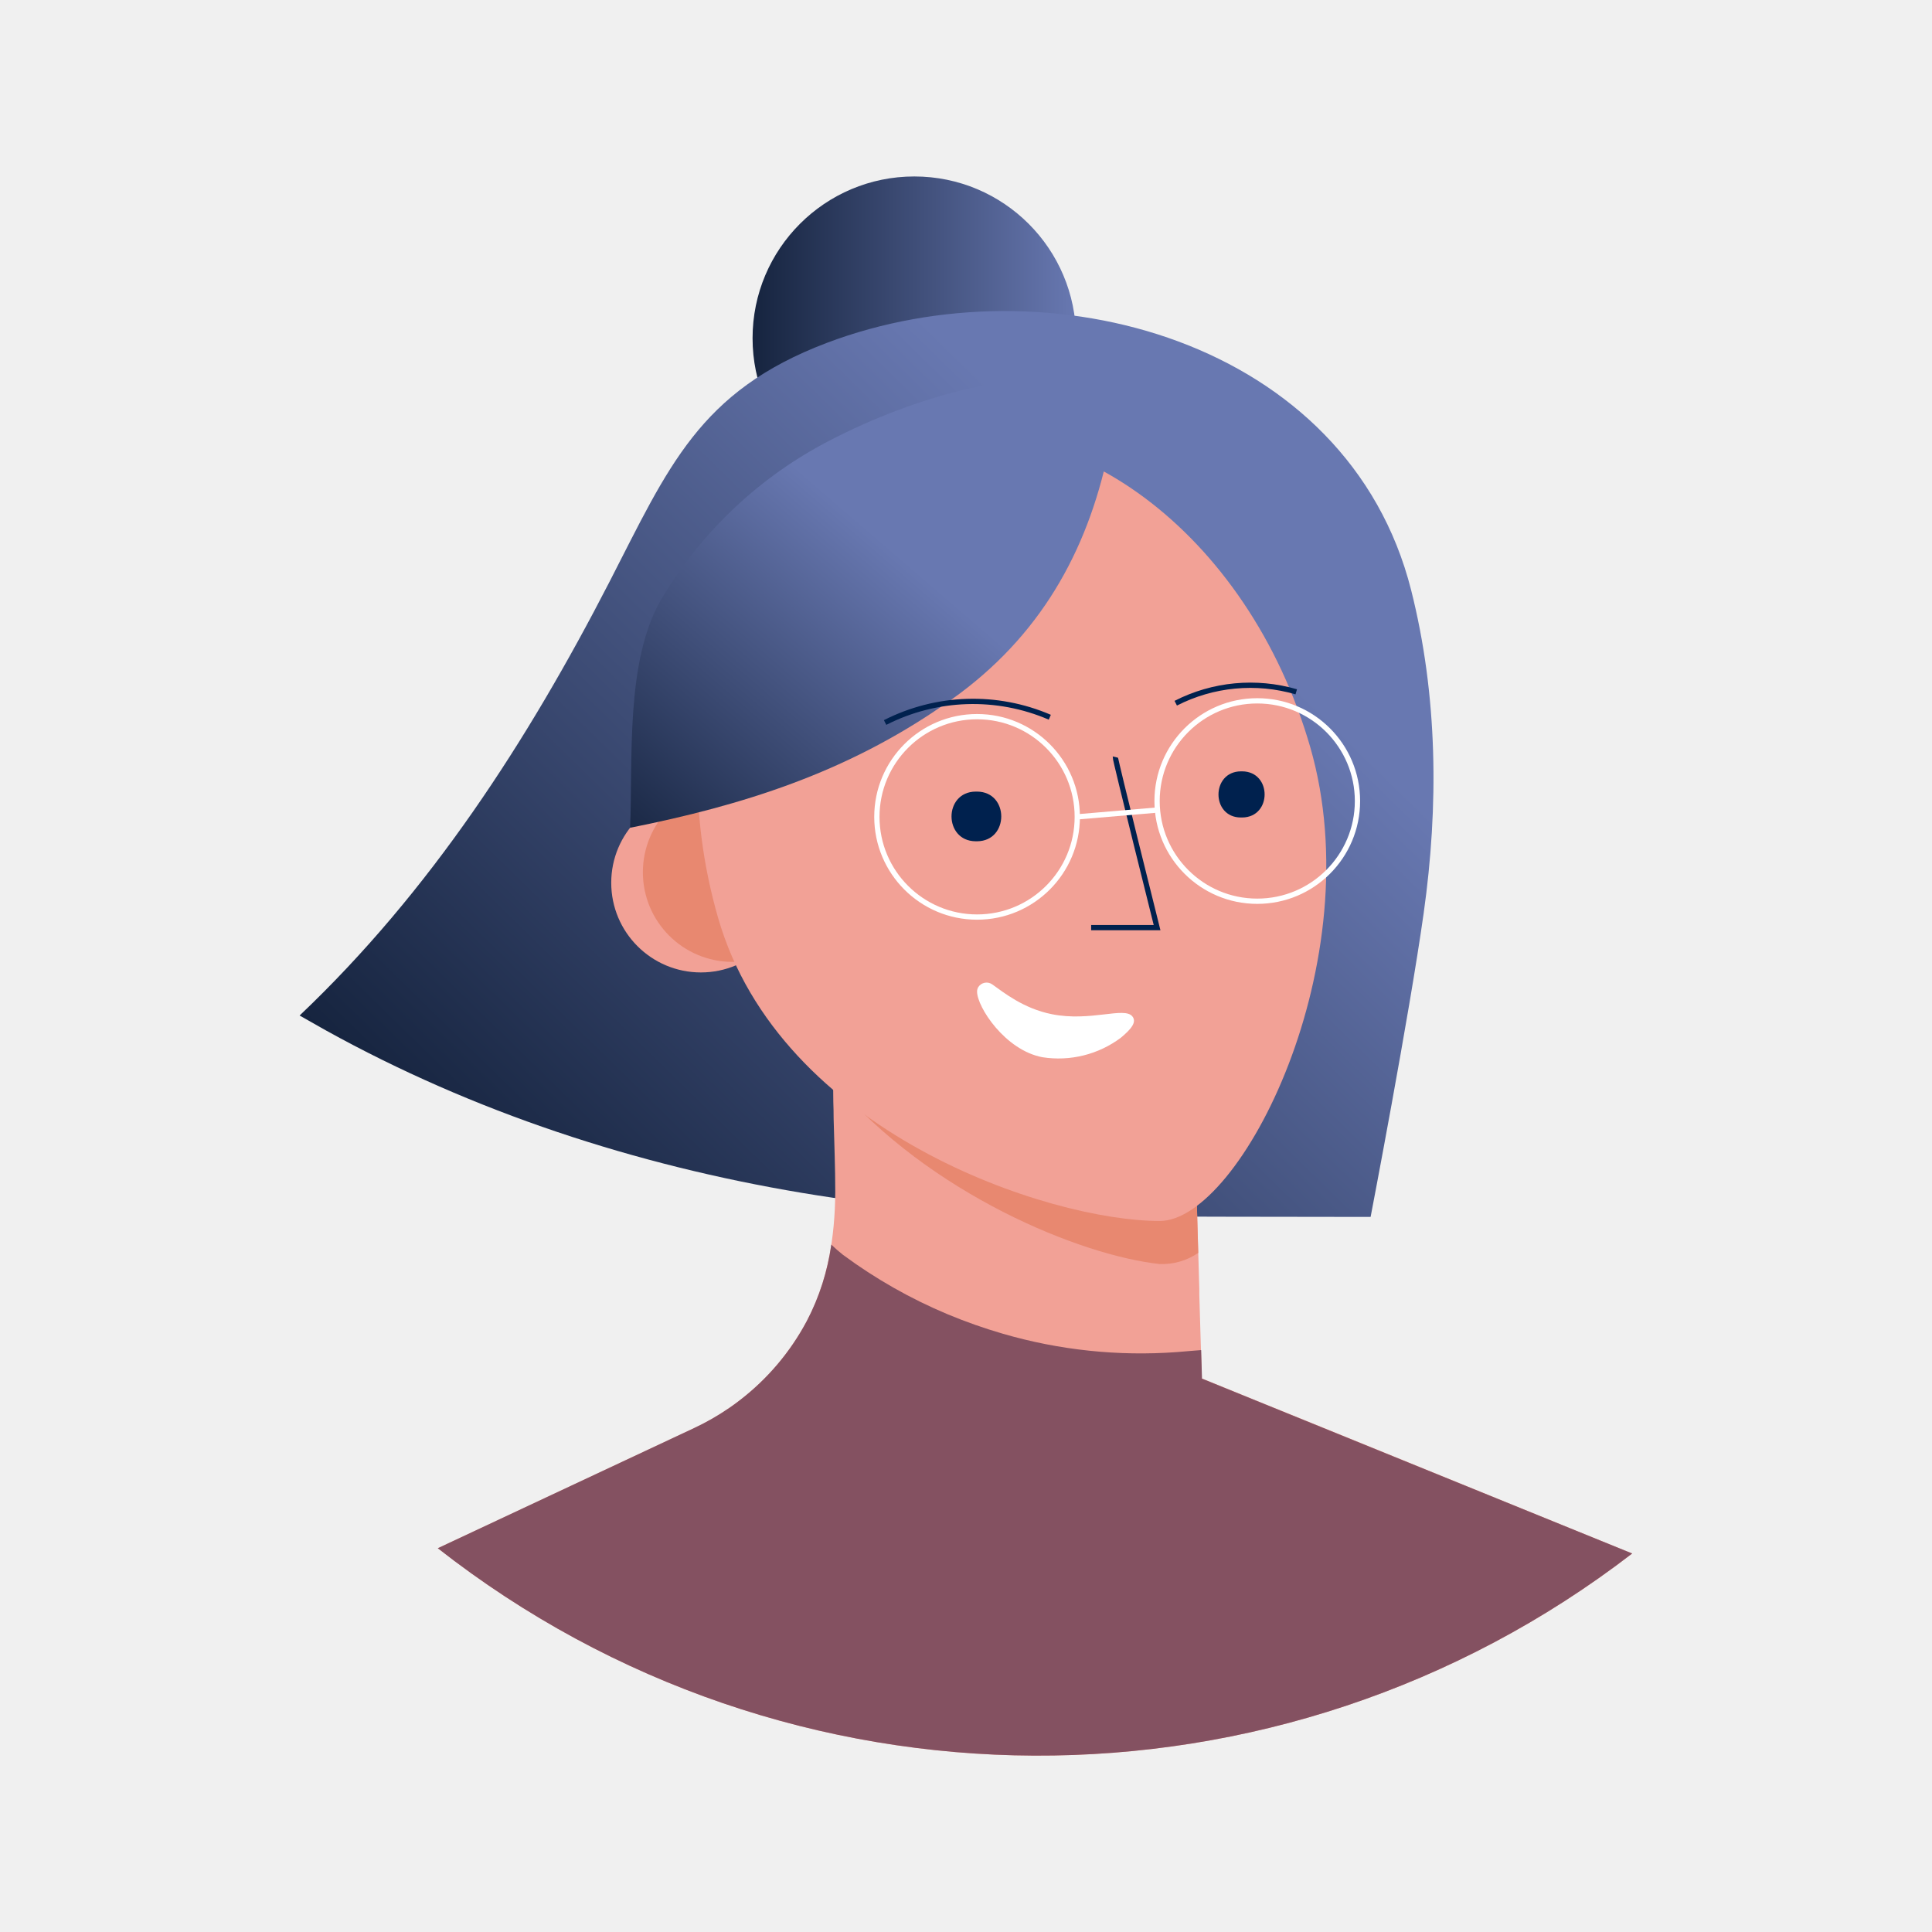
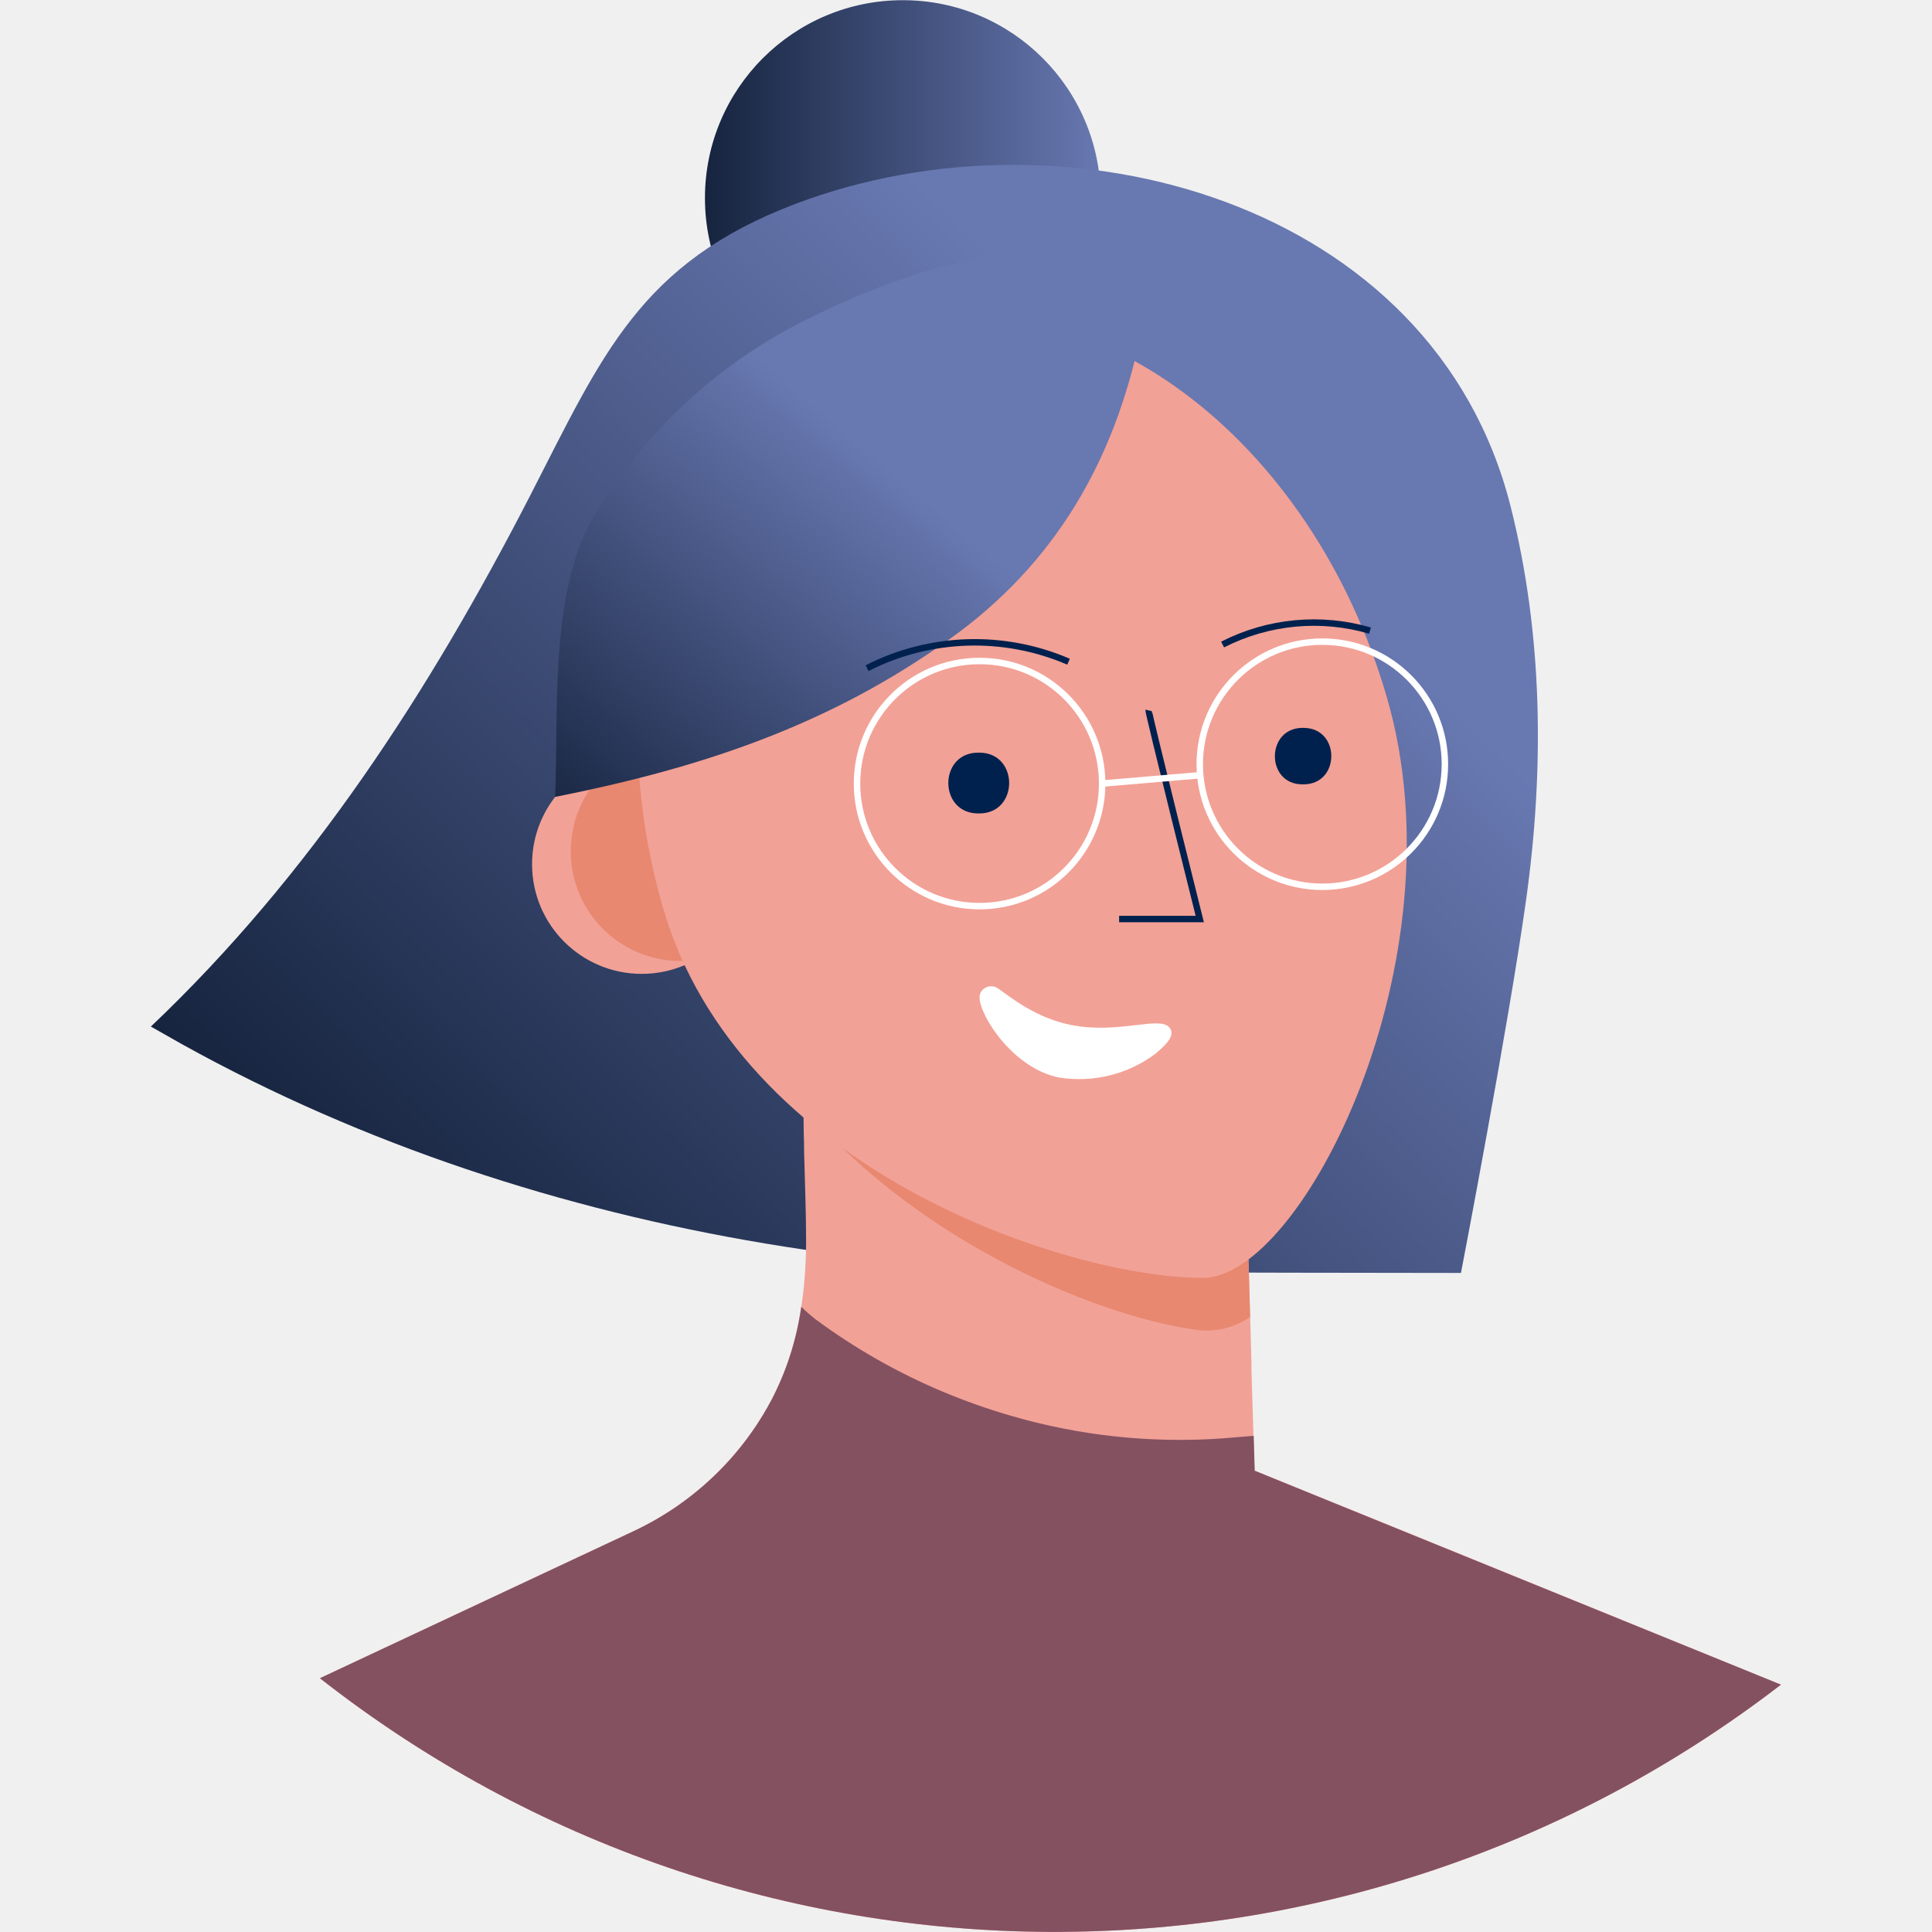
- <svg xmlns="http://www.w3.org/2000/svg" xmlns:xlink="http://www.w3.org/1999/xlink" width="800px" height="800px" viewBox="0 0 366.34 366.34" id="Layer_1" data-name="Layer 1">
+ <svg xmlns="http://www.w3.org/2000/svg" xmlns:xlink="http://www.w3.org/1999/xlink" width="800px" height="800px" viewBox="56.78 33.43 252.77 299.48" id="Layer_1" data-name="Layer 1">
  <defs>
    <style>.cls-1{fill:url(#linear-gradient);}.cls-2{fill:url(#linear-gradient-2);}.cls-3{fill:#f2a196;}.cls-4{fill:#e88870;}.cls-5{fill:#00214e;}.cls-6,.cls-8{fill:none;stroke-miterlimit:10;}.cls-6{stroke:#ffffff;}.cls-7{fill:url(#linear-gradient-3);}.cls-8{stroke:#00214e;}.cls-9{fill:#845161;}.cls-10{fill:#ffffff;}</style>
    <linearGradient id="linear-gradient" x1="142.7" y1="64.13" x2="204.05" y2="64.13" gradientUnits="userSpaceOnUse">
      <stop offset="0" stop-color="#16243f" />
      <stop offset="1" stop-color="#6878b1" />
    </linearGradient>
    <linearGradient id="linear-gradient-2" x1="110.02" y1="244.18" x2="233.57" y2="117.8" xlink:href="#linear-gradient" />
    <linearGradient id="linear-gradient-3" x1="119.33" y1="162.85" x2="169.56" y2="104.52" xlink:href="#linear-gradient" />
  </defs>
  <circle class="cls-1" cx="173.37" cy="64.13" r="30.67" />
  <path class="cls-2" d="M199.87,230.57a324.47,324.47,0,0,1-47.8-4.38c-31.48-5.26-62.3-15.31-90.26-30.8-1.66-.93-3.32-1.87-5-2.83,24.79-23.53,43.19-52,58.74-82.2,11.2-21.79,17-36.16,41.19-45.33,42.06-15.93,98.88-.44,110.84,46.88,5.05,20,5.24,40.91,2.37,61.26-2.77,19.68-10.06,57.58-10.06,57.58S207.72,230.71,199.87,230.57Z" />
  <path class="cls-3" d="M309.5,294.57a184.56,184.56,0,0,1-226.48-1l48.66-22.81a47.68,47.68,0,0,0,4.35-2.34l1.12-.7c.4-.25.79-.51,1.18-.78A46.54,46.54,0,0,0,153,250.46c4-7.55,5.32-15.89,5.38-24.39,0-4.67-.19-9.34-.31-14q0-1.58-.06-3.15-.06-4.76-.1-9.51l.07,0,1.91,1,5.2,2.69,30.29,5.15,31.12,5.3.71,24,.2,6.88,0,1.07.47,15.87,11.47,4.67,9,3.64Z" />
  <path class="cls-4" d="M227.21,237.57a12.12,12.12,0,0,1-7.34,2.11c-14.79-1.59-43.64-13.18-61.8-34.63q0-1.58-.06-3.15l0-2.47,1.91,1,5.2,2.69,30.29,5.15,31.12,5.3Z" />
  <circle class="cls-3" cx="132.9" cy="167.39" r="17" />
  <circle class="cls-4" cx="138.9" cy="165.39" r="17" />
  <path class="cls-3" d="M248.44,141.65c11.75,40.68-13.2,89.87-28.54,89.87-21,0-72-16.78-83.73-57.46S140,93.14,171,84.19,236.7,101,248.44,141.65Z" />
  <path class="cls-5" d="M185.28,150.1c6.1.05,6.1,9.37,0,9.42H185c-6.1-.05-6.1-9.37,0-9.42h.27Z" />
  <path class="cls-5" d="M235.54,146.26c5.67.05,5.67,8.7,0,8.75h-.25c-5.66,0-5.66-8.7,0-8.75h.25Z" />
  <circle class="cls-6" cx="185.27" cy="154.89" r="19" />
  <circle class="cls-6" cx="238.4" cy="151.89" r="19" />
  <path class="cls-7" d="M209.74,87.56c-4.31,18.7-13.7,34.58-30.86,46.15-18.52,12.82-38.07,19-59.4,23.25.54-13.11-.9-31.55,5.86-43.24a79.48,79.48,0,0,1,32.31-30.36c14.81-7.65,37.72-15.15,54.36-9.85A113.76,113.76,0,0,1,209.74,87.56Z" />
  <path class="cls-8" d="M211.48,143.55c-.08.34,7.92,32.34,7.92,32.34H206.9" />
  <path class="cls-8" d="M222.94,133.34a31.08,31.08,0,0,1,22.85-2.16" />
  <path class="cls-8" d="M167.83,137a36.75,36.75,0,0,1,31.23-1" />
  <line class="cls-6" x1="204.27" y1="154.89" x2="219.4" y2="153.6" />
  <path class="cls-9" d="M309.49,294.57a184.56,184.56,0,0,1-226.48-1l48.66-22.81a46.83,46.83,0,0,0,6.65-3.82c.64-.44,1.28-.9,1.89-1.38A46.35,46.35,0,0,0,153,250.46,44.69,44.69,0,0,0,157.63,236a28.66,28.66,0,0,0,2.22,1.94,95.14,95.14,0,0,0,19.82,11.26,99,99,0,0,0,10.46,3.69,93.52,93.52,0,0,0,33,3.49c1.54-.12,3.09-.27,4.63-.38l.15,5.08v.33l12.1,4.92Z" />
  <path class="cls-10" d="M185.49,187.18a1.87,1.87,0,0,1,2.69-.5c2.07,1.46,5.87,4.56,11.27,5.63,7.36,1.47,13.75-1.48,15.27.42.86,1.07-.19,2.38-2.2,4.05a19.72,19.72,0,0,1-14.85,3.69c-7.09-1.33-12.4-9.53-12.4-12.44A1.68,1.68,0,0,1,185.49,187.18Z" />
</svg>
